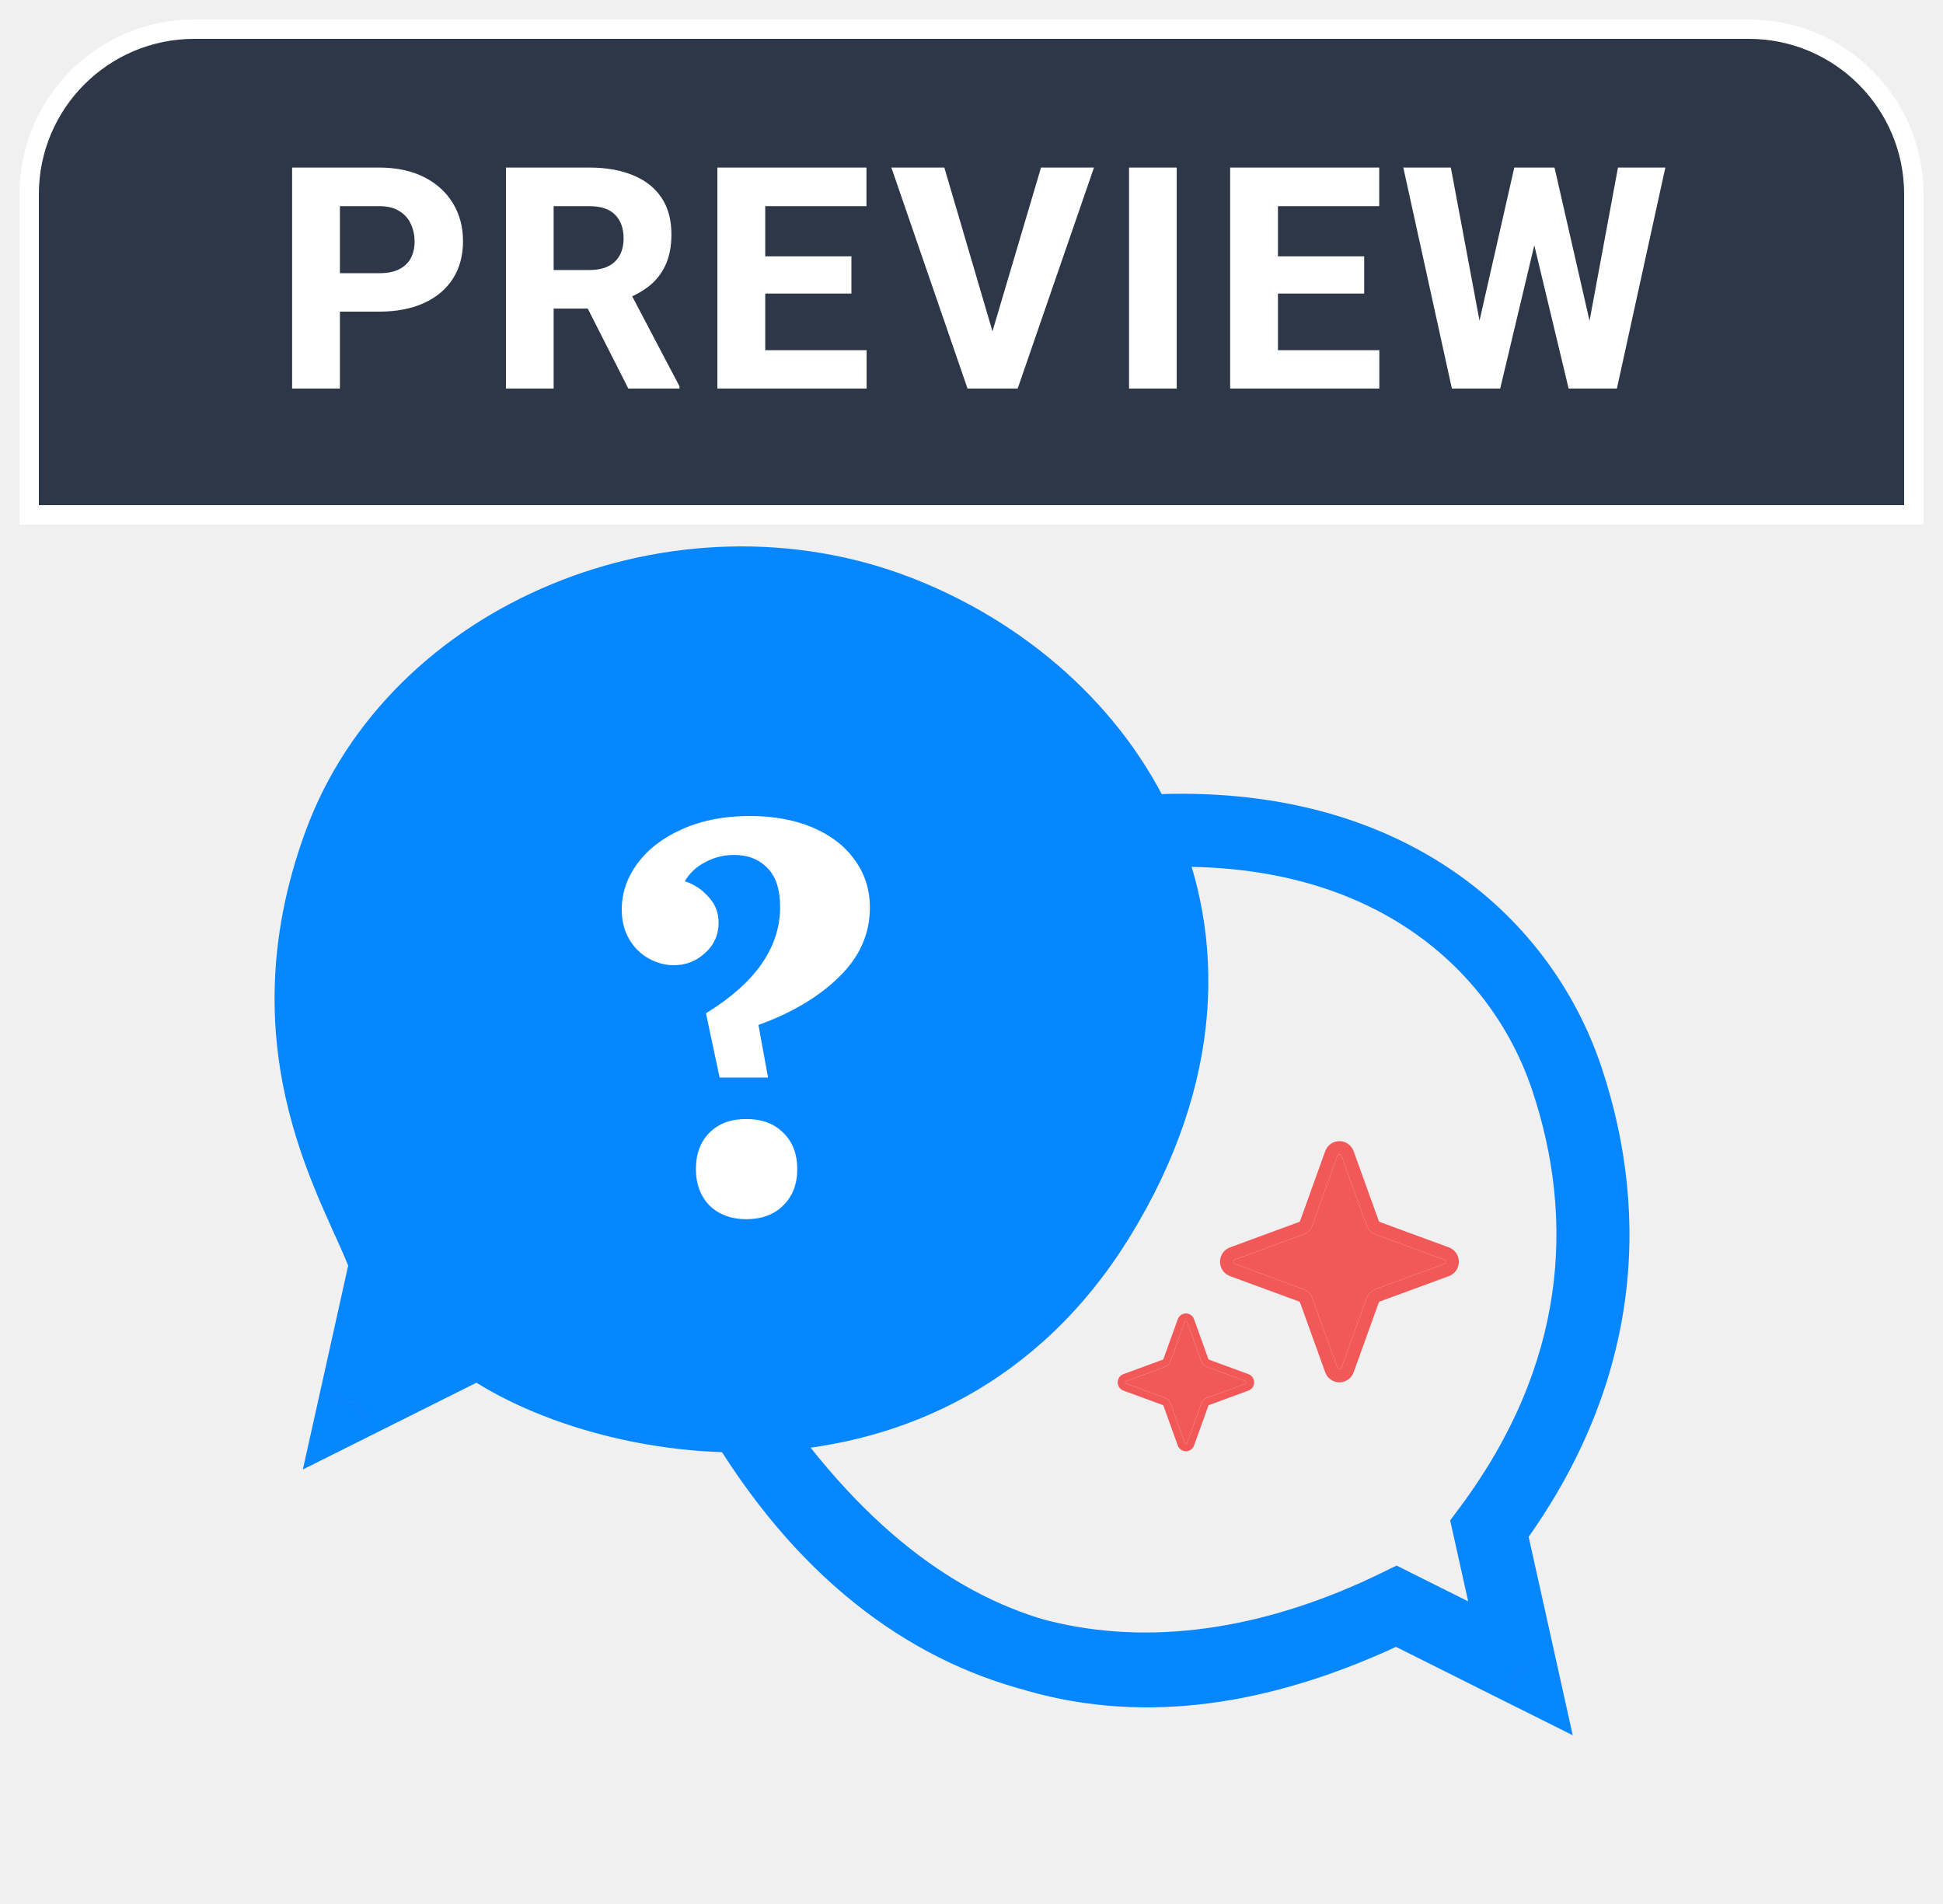
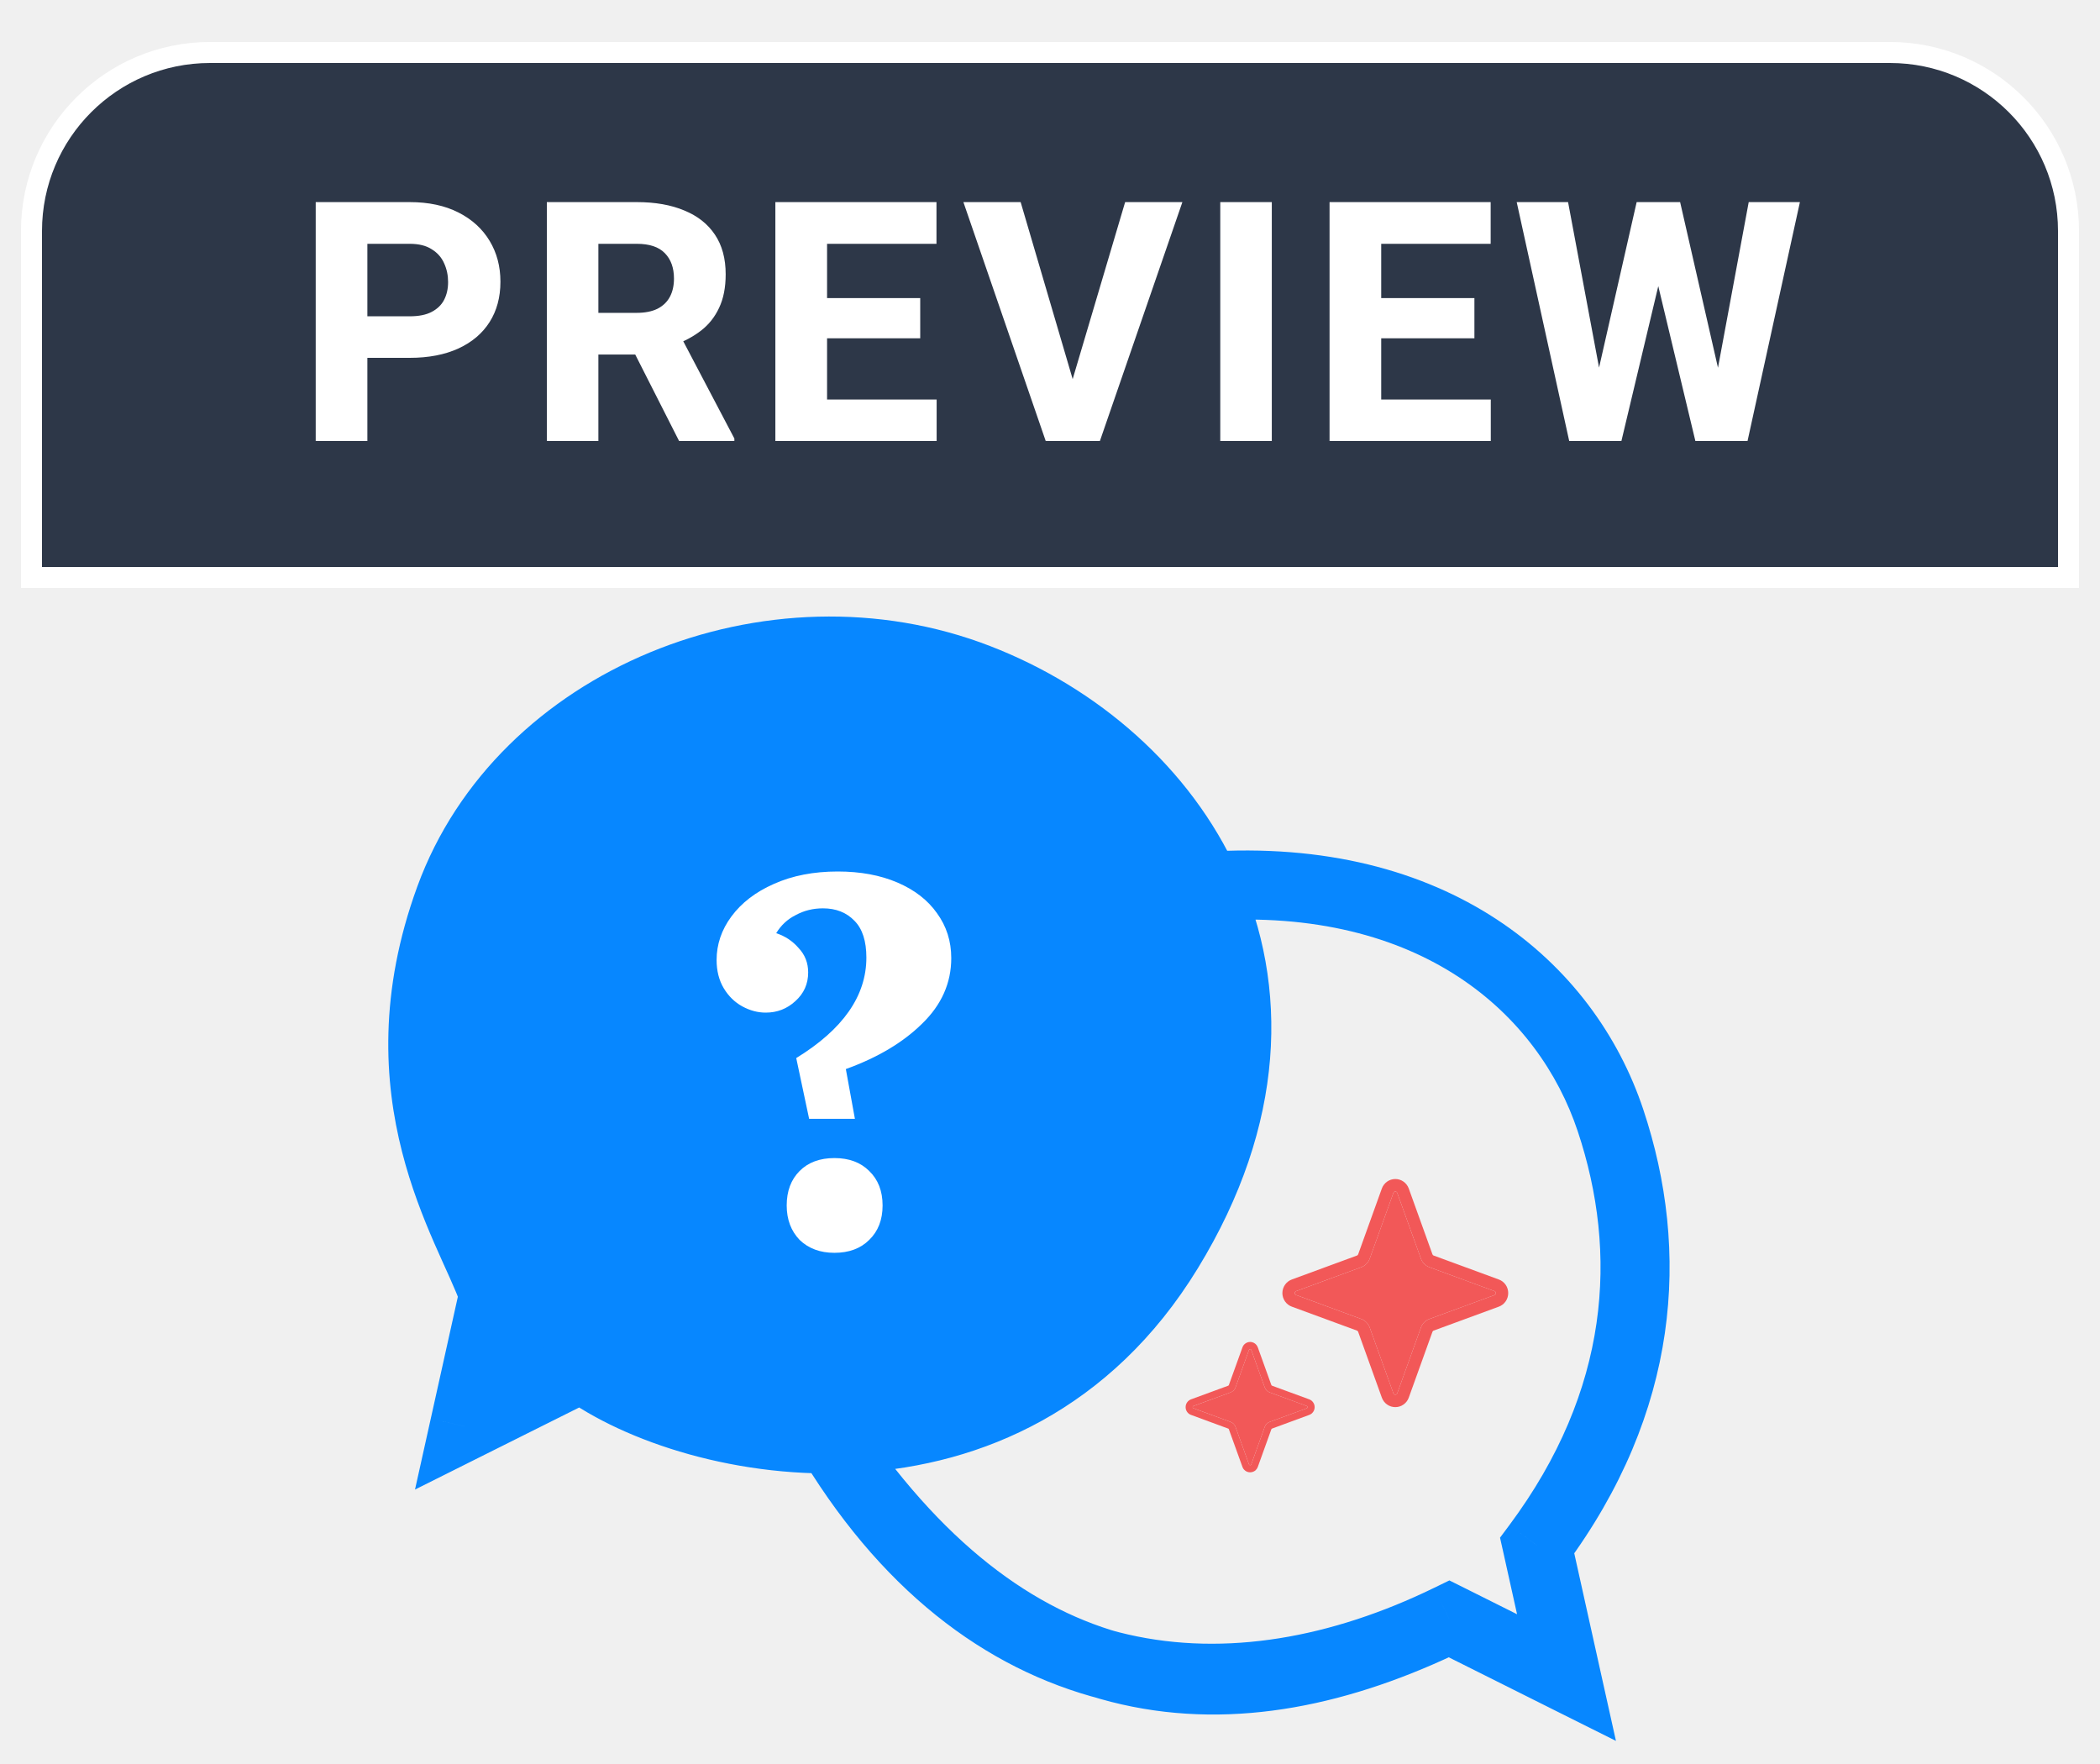
- <svg xmlns="http://www.w3.org/2000/svg" width="50" height="49" viewBox="0 0 50 49" fill="none">
-   <path d="M37.285 32.102L35.512 31.45C35.505 31.448 35.498 31.443 35.492 31.437C35.486 31.432 35.482 31.425 35.479 31.417L34.834 29.627C34.807 29.551 34.757 29.485 34.692 29.439C34.626 29.392 34.548 29.368 34.468 29.368C34.388 29.368 34.31 29.392 34.245 29.439C34.179 29.485 34.129 29.551 34.102 29.627L33.457 31.417C33.455 31.425 33.45 31.432 33.445 31.437C33.439 31.443 33.432 31.448 33.425 31.45L31.652 32.102C31.577 32.129 31.512 32.179 31.466 32.246C31.42 32.312 31.395 32.391 31.395 32.471C31.395 32.552 31.42 32.631 31.466 32.697C31.512 32.764 31.577 32.814 31.652 32.841L33.425 33.493C33.432 33.495 33.439 33.5 33.445 33.505C33.45 33.511 33.455 33.518 33.457 33.526L34.102 35.316C34.129 35.392 34.179 35.458 34.245 35.504C34.31 35.55 34.388 35.575 34.468 35.575C34.548 35.575 34.626 35.55 34.692 35.504C34.757 35.458 34.807 35.392 34.834 35.316L35.479 33.526C35.482 33.518 35.486 33.511 35.492 33.505C35.498 33.5 35.505 33.495 35.512 33.493L37.285 32.841C37.36 32.814 37.425 32.764 37.471 32.697C37.516 32.631 37.541 32.552 37.541 32.471C37.541 32.391 37.516 32.312 37.471 32.246C37.425 32.179 37.36 32.129 37.285 32.102ZM37.17 32.525L35.397 33.176C35.344 33.196 35.295 33.227 35.255 33.268C35.215 33.308 35.184 33.357 35.164 33.411L34.52 35.202C34.515 35.212 34.508 35.221 34.499 35.227C34.49 35.233 34.479 35.236 34.468 35.236C34.457 35.236 34.447 35.233 34.438 35.227C34.428 35.221 34.421 35.212 34.417 35.202L33.772 33.411C33.753 33.357 33.722 33.308 33.682 33.268C33.641 33.227 33.593 33.196 33.539 33.176L31.767 32.523C31.756 32.519 31.748 32.512 31.742 32.503C31.736 32.493 31.733 32.483 31.733 32.471C31.733 32.46 31.736 32.45 31.742 32.44C31.748 32.431 31.756 32.424 31.767 32.42L33.539 31.769C33.593 31.749 33.641 31.718 33.682 31.677C33.722 31.636 33.753 31.587 33.772 31.533L34.417 29.742C34.421 29.732 34.428 29.724 34.438 29.718C34.447 29.711 34.457 29.708 34.468 29.708C34.479 29.708 34.49 29.711 34.499 29.718C34.508 29.724 34.515 29.732 34.52 29.742L35.164 31.533C35.184 31.587 35.215 31.636 35.255 31.677C35.295 31.718 35.344 31.749 35.397 31.769L37.17 32.42C37.18 32.424 37.189 32.431 37.195 32.44C37.201 32.45 37.204 32.46 37.204 32.471C37.204 32.483 37.201 32.493 37.195 32.503C37.189 32.512 37.18 32.519 37.17 32.523V32.525Z" fill="#F25858" />
-   <path d="M37.17 32.525L35.397 33.176C35.344 33.196 35.295 33.227 35.255 33.268C35.215 33.308 35.184 33.357 35.164 33.411L34.52 35.202C34.515 35.212 34.508 35.221 34.499 35.227C34.49 35.233 34.479 35.236 34.468 35.236C34.457 35.236 34.447 35.233 34.438 35.227C34.428 35.221 34.421 35.212 34.417 35.202L33.772 33.411C33.753 33.357 33.722 33.308 33.682 33.268C33.641 33.227 33.593 33.196 33.539 33.176L31.767 32.523C31.756 32.519 31.748 32.512 31.742 32.503C31.736 32.493 31.733 32.483 31.733 32.471C31.733 32.46 31.736 32.45 31.742 32.44C31.748 32.431 31.756 32.424 31.767 32.42L33.539 31.769C33.593 31.749 33.641 31.718 33.682 31.677C33.722 31.636 33.753 31.587 33.772 31.533L34.417 29.742C34.421 29.732 34.428 29.724 34.438 29.718C34.447 29.711 34.457 29.708 34.468 29.708C34.479 29.708 34.49 29.711 34.499 29.718C34.508 29.724 34.515 29.732 34.52 29.742L35.164 31.533C35.184 31.587 35.215 31.636 35.255 31.677C35.295 31.718 35.344 31.749 35.397 31.769L37.17 32.42C37.18 32.424 37.189 32.431 37.195 32.44C37.201 32.45 37.204 32.46 37.204 32.471C37.204 32.483 37.201 32.493 37.195 32.503C37.189 32.512 37.18 32.519 37.17 32.523V32.525Z" fill="#F25858" />
-   <path d="M32.127 35.364L31.114 34.992C31.11 34.99 31.106 34.988 31.102 34.984C31.099 34.981 31.097 34.977 31.095 34.973L30.727 33.95C30.711 33.906 30.683 33.869 30.645 33.842C30.608 33.816 30.563 33.802 30.518 33.802C30.472 33.802 30.427 33.816 30.39 33.842C30.352 33.869 30.324 33.906 30.308 33.95L29.94 34.973C29.938 34.977 29.936 34.981 29.933 34.984C29.929 34.988 29.925 34.99 29.921 34.992L28.908 35.364C28.865 35.38 28.828 35.408 28.802 35.446C28.776 35.484 28.762 35.529 28.762 35.575C28.762 35.621 28.776 35.666 28.802 35.704C28.828 35.742 28.865 35.771 28.908 35.787L29.921 36.159C29.925 36.16 29.929 36.163 29.933 36.166C29.936 36.169 29.938 36.173 29.94 36.178L30.308 37.201C30.324 37.244 30.352 37.282 30.39 37.308C30.427 37.335 30.472 37.349 30.518 37.349C30.563 37.349 30.608 37.335 30.645 37.308C30.683 37.282 30.711 37.244 30.727 37.201L31.095 36.178C31.097 36.173 31.099 36.169 31.102 36.166C31.106 36.163 31.11 36.16 31.114 36.159L32.127 35.787C32.17 35.771 32.207 35.742 32.233 35.704C32.259 35.666 32.273 35.621 32.273 35.575C32.273 35.529 32.259 35.484 32.233 35.446C32.207 35.408 32.17 35.38 32.127 35.364ZM32.061 35.606L31.049 35.978C31.018 35.989 30.99 36.007 30.967 36.03C30.944 36.053 30.926 36.081 30.915 36.112L30.547 37.136C30.544 37.141 30.54 37.146 30.535 37.15C30.53 37.153 30.524 37.155 30.518 37.155C30.511 37.155 30.505 37.153 30.5 37.15C30.495 37.146 30.491 37.141 30.488 37.136L30.12 36.112C30.109 36.081 30.091 36.053 30.068 36.03C30.045 36.007 30.017 35.989 29.987 35.978L28.974 35.605C28.968 35.602 28.963 35.598 28.96 35.593C28.956 35.588 28.954 35.582 28.954 35.575C28.954 35.569 28.956 35.563 28.96 35.557C28.963 35.552 28.968 35.548 28.974 35.546L29.987 35.174C30.017 35.162 30.045 35.144 30.068 35.121C30.091 35.098 30.109 35.07 30.12 35.039L30.488 34.016C30.491 34.01 30.495 34.005 30.5 34.002C30.505 33.998 30.511 33.996 30.518 33.996C30.524 33.996 30.53 33.998 30.535 34.002C30.54 34.005 30.544 34.01 30.547 34.016L30.915 35.039C30.926 35.07 30.944 35.098 30.967 35.121C30.99 35.144 31.018 35.162 31.049 35.174L32.061 35.546C32.067 35.548 32.072 35.552 32.075 35.557C32.079 35.563 32.081 35.569 32.081 35.575C32.081 35.582 32.079 35.588 32.075 35.593C32.072 35.598 32.067 35.603 32.061 35.606Z" fill="#F25858" />
-   <path d="M32.061 35.606L31.049 35.978C31.018 35.989 30.99 36.007 30.967 36.03C30.944 36.053 30.926 36.081 30.915 36.112L30.547 37.136C30.544 37.141 30.54 37.146 30.535 37.15C30.53 37.153 30.524 37.155 30.518 37.155C30.511 37.155 30.505 37.153 30.5 37.15C30.495 37.146 30.491 37.141 30.488 37.136L30.12 36.112C30.109 36.081 30.091 36.053 30.068 36.03C30.045 36.007 30.017 35.989 29.987 35.978L28.974 35.605C28.968 35.602 28.963 35.598 28.96 35.593C28.956 35.588 28.954 35.582 28.954 35.575C28.954 35.569 28.956 35.563 28.96 35.557C28.963 35.552 28.968 35.548 28.974 35.546L29.987 35.174C30.017 35.162 30.045 35.144 30.068 35.121C30.091 35.098 30.109 35.07 30.12 35.039L30.488 34.016C30.491 34.01 30.495 34.005 30.5 34.002C30.505 33.998 30.511 33.996 30.518 33.996C30.524 33.996 30.53 33.998 30.535 34.002C30.54 34.005 30.544 34.01 30.547 34.016L30.915 35.039C30.926 35.07 30.944 35.098 30.967 35.121C30.99 35.144 31.018 35.162 31.049 35.174L32.061 35.546C32.067 35.548 32.072 35.552 32.075 35.557C32.079 35.563 32.081 35.569 32.081 35.575C32.081 35.582 32.079 35.588 32.075 35.593C32.072 35.598 32.067 35.603 32.061 35.606Z" fill="#F25858" />
-   <path d="M9.139 36.095L9.937 32.503C9.263 30.533 6.778 27.098 8.74 21.729C10.702 16.359 17.48 13.566 23.106 15.743C25.826 16.795 28.145 18.805 29.324 21.404C30.584 24.182 30.541 27.632 28.294 31.306C23.943 38.417 15.391 36.76 12.331 34.498L9.139 36.095Z" fill="#0787FF" />
-   <path d="M9.937 32.503L10.854 32.707L10.912 32.449L10.826 32.199L9.937 32.503ZM9.139 36.095L8.222 35.891L7.793 37.818L9.559 36.935L9.139 36.095ZM12.331 34.498L12.89 33.743L12.427 33.4L11.911 33.658L12.331 34.498ZM28.294 31.306L27.492 30.816L27.492 30.816L28.294 31.306ZM23.106 15.743L22.767 16.619L22.767 16.619L23.106 15.743ZM38.329 39.343L37.575 38.782L37.318 39.127L37.411 39.547L38.329 39.343ZM39.127 42.934L38.706 43.775L40.472 44.657L40.044 42.73L39.127 42.934ZM35.934 41.338L36.354 40.498L35.94 40.29L35.523 40.493L35.934 41.338ZM19.174 36.549L19.949 36.018L18.372 37.04L19.174 36.549ZM29.324 21.404L28.468 21.792L29.324 21.404ZM9.02 32.299L8.222 35.891L10.056 36.298L10.854 32.707L9.02 32.299ZM9.559 36.935L12.752 35.339L11.911 33.658L8.719 35.254L9.559 36.935ZM11.773 35.254C13.496 36.528 16.623 37.559 19.887 37.355C23.204 37.147 26.734 35.656 29.095 31.796L27.492 30.816C25.503 34.068 22.581 35.303 19.77 35.479C16.905 35.658 14.226 34.73 12.89 33.743L11.773 35.254ZM23.445 14.866C17.383 12.52 10.019 15.489 7.857 21.406L9.622 22.051C11.384 17.228 17.577 14.611 22.767 16.619L23.445 14.866ZM7.857 21.406C5.747 27.181 8.458 31.084 9.048 32.807L10.826 32.199C10.067 29.981 7.809 27.015 9.622 22.051L7.857 21.406ZM37.411 39.547L38.209 43.138L40.044 42.73L39.246 39.139L37.411 39.547ZM39.547 42.094L36.354 40.498L35.514 42.178L38.706 43.775L39.547 42.094ZM35.523 40.493C32.734 41.851 29.853 42.367 27.2 41.763C24.568 41.163 22.039 39.433 19.975 36.059L18.372 37.04C20.659 40.777 23.584 42.866 26.782 43.595C29.959 44.319 33.283 43.674 36.346 42.183L35.523 40.493ZM39.432 28.067C40.539 31.388 40.306 35.11 37.575 38.782L39.082 39.904C42.206 35.705 42.503 31.335 41.215 27.473L39.432 28.067ZM29.387 22.342C35.189 21.951 38.376 24.898 39.432 28.067L41.215 27.473C39.877 23.459 35.881 20.021 29.261 20.467L29.387 22.342ZM29.095 31.796C31.491 27.88 31.579 24.101 30.18 21.016L28.468 21.792C29.589 24.263 29.591 27.385 27.492 30.816L29.095 31.796ZM30.18 21.016C28.886 18.163 26.362 15.995 23.445 14.866L22.767 16.619C25.29 17.595 27.404 19.447 28.468 21.792L30.18 21.016ZM35.523 40.493C32.714 41.861 29.998 42.411 27.442 41.832C24.899 41.257 22.354 39.529 19.949 36.018L18.399 37.08C20.994 40.868 23.903 42.959 27.027 43.665C30.138 44.369 33.303 43.664 36.346 42.183L35.523 40.493Z" fill="#0787FF" />
-   <path d="M19.296 21C19.911 21 20.451 21.1 20.919 21.299C21.386 21.499 21.745 21.777 21.996 22.133C22.255 22.488 22.385 22.896 22.385 23.356C22.385 24.033 22.121 24.628 21.593 25.14C21.074 25.652 20.382 26.064 19.517 26.377L19.764 27.73H18.518L18.167 26.077C19.439 25.296 20.075 24.385 20.075 23.343C20.075 22.892 19.967 22.558 19.75 22.341C19.534 22.115 19.249 22.002 18.894 22.002C18.626 22.002 18.379 22.063 18.154 22.185C17.929 22.297 17.752 22.462 17.622 22.679C17.864 22.758 18.068 22.892 18.232 23.083C18.405 23.265 18.492 23.486 18.492 23.747C18.492 24.059 18.375 24.32 18.141 24.528C17.916 24.736 17.648 24.84 17.337 24.84C17.12 24.84 16.908 24.784 16.701 24.671C16.493 24.558 16.324 24.393 16.195 24.177C16.065 23.959 16 23.703 16 23.408C16 22.983 16.134 22.588 16.402 22.224C16.679 21.851 17.064 21.555 17.557 21.338C18.059 21.113 18.639 21 19.296 21ZM20.516 30.087C20.516 30.477 20.395 30.79 20.153 31.024C19.919 31.258 19.603 31.376 19.206 31.376C18.816 31.376 18.5 31.258 18.258 31.024C18.024 30.781 17.908 30.469 17.908 30.087C17.908 29.696 18.024 29.384 18.258 29.149C18.492 28.915 18.808 28.798 19.206 28.798C19.603 28.798 19.919 28.915 20.153 29.149C20.395 29.384 20.516 29.696 20.516 30.087Z" fill="white" />
-   <path d="M1 13.25H0.75V13V5C0.75 2.653 2.653 0.75 5 0.75H45C47.347 0.75 49.25 2.653 49.25 5V13V13.25H49H1Z" fill="#2D3748" stroke="white" stroke-width="0.5" />
-   <path d="M8.325 8.02V7.031H9.755C9.971 7.031 10.146 6.996 10.278 6.926C10.414 6.855 10.513 6.759 10.575 6.637C10.638 6.514 10.669 6.374 10.669 6.215C10.669 6.056 10.638 5.908 10.575 5.77C10.513 5.629 10.414 5.517 10.278 5.434C10.146 5.348 9.971 5.305 9.755 5.305H8.747V10H7.517V4.312H9.755C10.205 4.312 10.592 4.395 10.915 4.559C11.238 4.723 11.485 4.948 11.657 5.234C11.829 5.518 11.915 5.842 11.915 6.207C11.915 6.577 11.829 6.897 11.657 7.168C11.485 7.439 11.238 7.648 10.915 7.797C10.592 7.945 10.205 8.02 9.755 8.02H8.325ZM15.161 4.312C15.601 4.312 15.979 4.379 16.294 4.512C16.611 4.642 16.855 4.835 17.024 5.09C17.193 5.342 17.278 5.656 17.278 6.031C17.278 6.344 17.226 6.609 17.122 6.828C17.02 7.047 16.877 7.228 16.692 7.371C16.507 7.514 16.29 7.63 16.04 7.719L15.649 7.941H13.825L13.817 6.949H15.157C15.355 6.949 15.52 6.917 15.653 6.852C15.786 6.784 15.885 6.689 15.95 6.566C16.015 6.444 16.047 6.299 16.047 6.133C16.047 5.878 15.975 5.676 15.829 5.527C15.685 5.379 15.463 5.305 15.161 5.305H14.247V10H13.02V4.312H15.161ZM14.887 7.473L16.184 7.465L17.485 9.941V10H16.169L14.887 7.473ZM22.301 10H19.297V9.012H22.301V10ZM19.692 10H18.461V4.312H19.692V10ZM21.91 7.555H19.297V6.598H21.91V7.555ZM22.297 5.305H19.297V4.312H22.297V5.305ZM26.789 4.312H28.152L26.188 10H25.285L25.477 8.738L26.789 4.312ZM25.602 8.738L25.801 10H24.898L22.938 4.312H24.301L25.602 8.738ZM30.281 10H29.054V4.312H30.281V10ZM35.495 10H32.492V9.012H35.495V10ZM32.886 10H31.656V4.312H32.886V10ZM35.105 7.555H32.492V6.598H35.105V7.555ZM35.492 5.305H32.492V4.312H35.492V5.305ZM38.968 4.312H39.624L39.8 4.98L38.605 10H37.894L37.847 9.246L38.968 4.312ZM38.261 9.258L38.148 10H37.362L36.112 4.312H37.335L38.261 9.258ZM41.636 4.312H42.855L41.608 10H40.819L40.722 9.238L41.636 4.312ZM41.136 9.27L41.077 10H40.366L39.163 4.977L39.355 4.312H40.003L41.136 9.27Z" fill="white" />
+ <svg xmlns="http://www.w3.org/2000/svg" width="50" height="42" viewBox="0 0 50 42" fill="none">
+   <path d="M35.686 30.464L34.135 29.894C34.128 29.892 34.122 29.888 34.117 29.883C34.113 29.878 34.109 29.872 34.106 29.865L33.542 28.298C33.518 28.232 33.475 28.175 33.417 28.134C33.36 28.093 33.292 28.072 33.222 28.072C33.152 28.072 33.084 28.093 33.026 28.134C32.969 28.175 32.925 28.232 32.901 28.298L32.337 29.865C32.335 29.872 32.331 29.878 32.326 29.883C32.321 29.888 32.315 29.892 32.309 29.894L30.758 30.464C30.692 30.488 30.635 30.532 30.595 30.59C30.555 30.648 30.533 30.717 30.533 30.788C30.533 30.858 30.555 30.927 30.595 30.985C30.635 31.043 30.692 31.087 30.758 31.111L32.309 31.681C32.315 31.683 32.321 31.687 32.326 31.692C32.331 31.697 32.335 31.703 32.337 31.71L32.901 33.277C32.925 33.343 32.969 33.401 33.026 33.441C33.084 33.482 33.152 33.503 33.222 33.503C33.292 33.503 33.36 33.482 33.417 33.441C33.475 33.401 33.518 33.343 33.542 33.277L34.106 31.71C34.109 31.703 34.113 31.697 34.117 31.692C34.122 31.687 34.128 31.683 34.135 31.681L35.686 31.111C35.752 31.087 35.809 31.043 35.849 30.985C35.889 30.927 35.91 30.858 35.91 30.788C35.91 30.717 35.889 30.648 35.849 30.59C35.809 30.532 35.752 30.488 35.686 30.464ZM35.586 30.834L34.035 31.404C33.988 31.421 33.945 31.448 33.91 31.484C33.875 31.52 33.848 31.563 33.831 31.61L33.267 33.177C33.263 33.186 33.257 33.193 33.249 33.199C33.241 33.204 33.231 33.207 33.222 33.207C33.212 33.207 33.203 33.204 33.195 33.199C33.187 33.193 33.181 33.186 33.177 33.177L32.613 31.61C32.596 31.563 32.569 31.52 32.533 31.484C32.498 31.448 32.456 31.421 32.409 31.404L30.858 30.833C30.849 30.829 30.841 30.823 30.836 30.815C30.831 30.807 30.828 30.797 30.828 30.788C30.828 30.778 30.831 30.768 30.836 30.76C30.841 30.752 30.849 30.746 30.858 30.742L32.409 30.172C32.456 30.155 32.498 30.128 32.533 30.092C32.569 30.057 32.596 30.014 32.613 29.966L33.177 28.4C33.181 28.391 33.187 28.383 33.195 28.378C33.203 28.372 33.212 28.37 33.222 28.37C33.231 28.37 33.241 28.372 33.249 28.378C33.257 28.383 33.263 28.391 33.267 28.4L33.831 29.966C33.848 30.014 33.875 30.057 33.91 30.092C33.945 30.128 33.988 30.155 34.035 30.172L35.586 30.742C35.595 30.746 35.602 30.752 35.607 30.76C35.613 30.768 35.615 30.778 35.615 30.788C35.615 30.797 35.613 30.807 35.607 30.815C35.602 30.823 35.595 30.829 35.586 30.833V30.834Z" fill="#F25858" />
+   <path d="M35.586 30.834L34.035 31.404C33.988 31.421 33.945 31.448 33.91 31.484C33.875 31.52 33.848 31.563 33.831 31.61L33.267 33.177C33.263 33.186 33.257 33.193 33.249 33.199C33.241 33.204 33.231 33.207 33.222 33.207C33.212 33.207 33.203 33.204 33.195 33.199C33.187 33.193 33.181 33.186 33.177 33.177L32.613 31.61C32.596 31.563 32.569 31.52 32.533 31.484C32.498 31.448 32.456 31.421 32.409 31.404L30.858 30.833C30.849 30.829 30.841 30.823 30.836 30.815C30.831 30.807 30.828 30.797 30.828 30.788C30.828 30.778 30.831 30.768 30.836 30.76C30.841 30.752 30.849 30.746 30.858 30.742L32.409 30.172C32.456 30.155 32.498 30.128 32.533 30.092C32.569 30.057 32.596 30.014 32.613 29.966L33.177 28.4C33.181 28.391 33.187 28.383 33.195 28.378C33.203 28.372 33.212 28.37 33.222 28.37C33.231 28.37 33.241 28.372 33.249 28.378C33.257 28.383 33.263 28.391 33.267 28.4L33.831 29.966C33.848 30.014 33.875 30.057 33.91 30.092C33.945 30.128 33.988 30.155 34.035 30.172L35.586 30.742C35.595 30.746 35.602 30.752 35.607 30.76C35.613 30.768 35.615 30.778 35.615 30.788C35.615 30.797 35.613 30.807 35.607 30.815C35.602 30.823 35.595 30.829 35.586 30.833V30.834Z" fill="#F25858" />
+   <path d="M31.173 33.318L30.287 32.993C30.283 32.991 30.28 32.989 30.277 32.986C30.274 32.983 30.272 32.98 30.27 32.976L29.948 32.081C29.934 32.043 29.909 32.01 29.877 31.987C29.844 31.964 29.805 31.951 29.765 31.951C29.725 31.951 29.686 31.964 29.653 31.987C29.62 32.01 29.595 32.043 29.582 32.081L29.259 32.976C29.258 32.98 29.256 32.983 29.253 32.986C29.25 32.989 29.247 32.991 29.243 32.993L28.357 33.318C28.319 33.332 28.287 33.357 28.264 33.391C28.241 33.423 28.229 33.463 28.229 33.503C28.229 33.544 28.241 33.583 28.264 33.616C28.287 33.649 28.319 33.675 28.357 33.688L29.243 34.014C29.247 34.015 29.25 34.017 29.253 34.02C29.256 34.023 29.258 34.027 29.259 34.031L29.582 34.926C29.595 34.964 29.62 34.996 29.653 35.02C29.686 35.043 29.725 35.055 29.765 35.055C29.805 35.055 29.844 35.043 29.877 35.02C29.909 34.996 29.934 34.964 29.948 34.926L30.27 34.031C30.272 34.027 30.274 34.023 30.277 34.02C30.28 34.017 30.283 34.015 30.287 34.014L31.173 33.688C31.211 33.675 31.243 33.649 31.266 33.616C31.289 33.583 31.301 33.544 31.301 33.503C31.301 33.463 31.289 33.423 31.266 33.391C31.243 33.357 31.211 33.332 31.173 33.318ZM31.116 33.53L30.23 33.855C30.203 33.865 30.178 33.881 30.158 33.901C30.138 33.922 30.123 33.946 30.113 33.973L29.791 34.869C29.788 34.874 29.785 34.878 29.78 34.881C29.776 34.884 29.77 34.886 29.765 34.886C29.759 34.886 29.754 34.884 29.75 34.881C29.745 34.878 29.741 34.874 29.739 34.869L29.417 33.973C29.407 33.946 29.392 33.922 29.372 33.901C29.351 33.881 29.327 33.865 29.3 33.855L28.414 33.529C28.409 33.527 28.405 33.523 28.402 33.519C28.399 33.514 28.397 33.509 28.397 33.503C28.397 33.498 28.399 33.492 28.402 33.488C28.405 33.483 28.409 33.48 28.414 33.477L29.3 33.152C29.327 33.142 29.351 33.126 29.372 33.106C29.392 33.086 29.407 33.061 29.417 33.034L29.739 32.139C29.741 32.134 29.745 32.129 29.75 32.126C29.754 32.123 29.759 32.122 29.765 32.122C29.77 32.122 29.776 32.123 29.78 32.126C29.785 32.129 29.788 32.134 29.791 32.139L30.113 33.034C30.123 33.061 30.138 33.086 30.158 33.106C30.178 33.126 30.203 33.142 30.23 33.152L31.116 33.477C31.121 33.48 31.125 33.483 31.128 33.488C31.131 33.492 31.133 33.498 31.133 33.503C31.133 33.509 31.131 33.514 31.128 33.519C31.125 33.523 31.121 33.528 31.116 33.53Z" fill="#F25858" />
+   <path d="M31.116 33.53L30.23 33.855C30.203 33.865 30.178 33.881 30.158 33.901C30.138 33.922 30.123 33.946 30.113 33.973L29.791 34.869C29.788 34.874 29.785 34.878 29.78 34.881C29.776 34.884 29.77 34.886 29.765 34.886C29.759 34.886 29.754 34.884 29.75 34.881C29.745 34.878 29.741 34.874 29.739 34.869L29.417 33.973C29.407 33.946 29.392 33.922 29.372 33.901C29.351 33.881 29.327 33.865 29.3 33.855L28.414 33.529C28.409 33.527 28.405 33.523 28.402 33.519C28.399 33.514 28.397 33.509 28.397 33.503C28.397 33.498 28.399 33.492 28.402 33.488C28.405 33.483 28.409 33.48 28.414 33.477L29.3 33.152C29.327 33.142 29.351 33.126 29.372 33.106C29.392 33.086 29.407 33.061 29.417 33.034L29.739 32.139C29.741 32.134 29.745 32.129 29.75 32.126C29.754 32.123 29.759 32.122 29.765 32.122C29.77 32.122 29.776 32.123 29.78 32.126C29.785 32.129 29.788 32.134 29.791 32.139L30.113 33.034C30.123 33.061 30.138 33.086 30.158 33.106C30.178 33.126 30.203 33.142 30.23 33.152L31.116 33.477C31.121 33.48 31.125 33.483 31.128 33.488C31.131 33.492 31.133 33.498 31.133 33.503C31.133 33.509 31.131 33.514 31.128 33.519C31.125 33.523 31.121 33.528 31.116 33.53Z" fill="#F25858" />
+   <path d="M11.059 33.958L11.757 30.815C11.167 29.091 8.993 26.086 10.709 21.387C12.426 16.689 18.357 14.245 23.28 16.15C25.66 17.071 27.689 18.829 28.72 21.104C29.823 23.534 29.786 26.553 27.819 29.768C24.012 35.99 16.529 34.54 13.852 32.561L11.059 33.958Z" fill="#0787FF" />
+   <path d="M11.757 30.815L12.559 30.994L12.61 30.768L12.535 30.549L11.757 30.815ZM11.059 33.958L10.256 33.779L9.881 35.466L11.426 34.693L11.059 33.958ZM13.852 32.561L14.341 31.9L13.935 31.6L13.484 31.826L13.852 32.561ZM27.819 29.768L27.118 29.339L27.118 29.339L27.819 29.768ZM23.28 16.15L22.983 16.916L22.983 16.916L23.28 16.15ZM36.599 36.8L35.94 36.309L35.715 36.611L35.797 36.978L36.599 36.8ZM37.298 39.942L36.93 40.678L38.475 41.45L38.1 39.764L37.298 39.942ZM34.505 38.546L34.872 37.81L34.509 37.629L34.145 37.806L34.505 38.546ZM19.839 34.356L20.517 33.891L19.138 34.785L19.839 34.356ZM28.72 21.104L27.972 21.443L28.72 21.104ZM10.954 30.637L10.256 33.779L11.861 34.136L12.559 30.994L10.954 30.637ZM11.426 34.693L14.22 33.297L13.484 31.826L10.691 33.222L11.426 34.693ZM13.363 33.222C14.871 34.337 17.607 35.239 20.463 35.06C23.366 34.879 26.455 33.574 28.52 30.197L27.118 29.339C25.377 32.184 22.821 33.265 20.361 33.419C17.854 33.576 15.51 32.764 14.341 31.9L13.363 33.222ZM23.576 15.383C18.272 13.33 11.829 15.928 9.937 21.105L11.482 21.67C13.023 17.45 18.442 15.159 22.983 16.916L23.576 15.383ZM9.937 21.105C8.091 26.158 10.463 29.574 10.979 31.081L12.535 30.549C11.871 28.608 9.895 26.013 11.482 21.67L9.937 21.105ZM35.797 36.978L36.495 40.121L38.1 39.764L37.402 36.621L35.797 36.978ZM37.666 39.207L34.872 37.81L34.137 39.281L36.93 40.678L37.666 39.207ZM34.145 37.806C31.704 38.995 29.183 39.447 26.862 38.917C24.559 38.393 22.346 36.879 20.54 33.927L19.138 34.785C21.138 38.055 23.698 39.883 26.497 40.521C29.276 41.154 32.184 40.59 34.864 39.285L34.145 37.806ZM37.565 26.934C38.534 29.84 38.33 33.096 35.94 36.309L37.259 37.291C39.992 33.617 40.252 29.793 39.125 26.414L37.565 26.934ZM28.776 21.924C33.852 21.582 36.641 24.16 37.565 26.934L39.125 26.414C37.955 22.902 34.458 19.893 28.665 20.284L28.776 21.924ZM28.52 30.197C30.617 26.77 30.693 23.463 29.469 20.764L27.972 21.443C28.952 23.605 28.954 26.337 27.118 29.339L28.52 30.197ZM29.469 20.764C28.337 18.268 26.129 16.371 23.576 15.383L22.983 16.916C25.191 17.771 27.041 19.391 27.972 21.443L29.469 20.764ZM34.145 37.806C31.687 39.003 29.311 39.484 27.074 38.978C24.849 38.475 22.622 36.963 20.517 33.891L19.161 34.82C21.432 38.135 23.977 39.964 26.711 40.582C29.433 41.198 32.202 40.581 34.864 39.285L34.145 37.806Z" fill="#0787FF" />
+   <path d="M19.946 20.75C20.484 20.75 20.957 20.837 21.366 21.012C21.774 21.187 22.089 21.43 22.308 21.741C22.535 22.052 22.649 22.409 22.649 22.812C22.649 23.404 22.418 23.924 21.956 24.372C21.502 24.82 20.896 25.181 20.139 25.454L20.355 26.639H19.265L18.958 25.192C20.071 24.509 20.628 23.712 20.628 22.8C20.628 22.405 20.533 22.113 20.344 21.923C20.154 21.726 19.905 21.627 19.594 21.627C19.36 21.627 19.144 21.68 18.947 21.787C18.75 21.885 18.595 22.03 18.481 22.219C18.693 22.288 18.871 22.405 19.015 22.573C19.166 22.732 19.242 22.926 19.242 23.154C19.242 23.427 19.14 23.655 18.936 23.837C18.739 24.019 18.504 24.11 18.232 24.11C18.042 24.11 17.857 24.061 17.675 23.962C17.494 23.863 17.346 23.719 17.232 23.529C17.119 23.34 17.062 23.116 17.062 22.857C17.062 22.485 17.179 22.14 17.414 21.821C17.656 21.494 17.993 21.236 18.425 21.046C18.864 20.849 19.371 20.75 19.946 20.75ZM21.014 28.701C21.014 29.043 20.908 29.316 20.696 29.521C20.491 29.726 20.215 29.829 19.867 29.829C19.526 29.829 19.25 29.726 19.038 29.521C18.834 29.308 18.731 29.035 18.731 28.701C18.731 28.359 18.834 28.086 19.038 27.881C19.242 27.676 19.519 27.573 19.867 27.573C20.215 27.573 20.491 27.676 20.696 27.881C20.908 28.086 21.014 28.359 21.014 28.701Z" fill="white" />
+   <path d="M1 13.75H0.75V13.5V5.5C0.75 3.153 2.653 1.25 5 1.25H45C47.347 1.25 49.25 3.153 49.25 5.5V13.5V13.75H49H1Z" fill="#2D3748" stroke="white" stroke-width="0.5" />
+   <path d="M8.325 8.52V7.531H9.755C9.971 7.531 10.146 7.496 10.278 7.426C10.414 7.355 10.513 7.259 10.575 7.137C10.638 7.014 10.669 6.874 10.669 6.715C10.669 6.556 10.638 6.408 10.575 6.27C10.513 6.129 10.414 6.017 10.278 5.934C10.146 5.848 9.971 5.805 9.755 5.805H8.747V10.5H7.517V4.812H9.755C10.205 4.812 10.592 4.895 10.915 5.059C11.238 5.223 11.485 5.448 11.657 5.734C11.829 6.018 11.915 6.342 11.915 6.707C11.915 7.077 11.829 7.397 11.657 7.668C11.485 7.939 11.238 8.148 10.915 8.297C10.592 8.445 10.205 8.52 9.755 8.52H8.325ZM15.161 4.812C15.601 4.812 15.979 4.879 16.294 5.012C16.611 5.142 16.855 5.335 17.024 5.59C17.193 5.842 17.278 6.156 17.278 6.531C17.278 6.844 17.226 7.109 17.122 7.328C17.02 7.547 16.877 7.728 16.692 7.871C16.507 8.014 16.29 8.13 16.04 8.219L15.649 8.441H13.825L13.817 7.449H15.157C15.355 7.449 15.52 7.417 15.653 7.352C15.786 7.284 15.885 7.189 15.95 7.066C16.015 6.944 16.047 6.799 16.047 6.633C16.047 6.378 15.975 6.176 15.829 6.027C15.685 5.879 15.463 5.805 15.161 5.805H14.247V10.5H13.02V4.812H15.161ZM14.887 7.973L16.184 7.965L17.485 10.441V10.5H16.169L14.887 7.973ZM22.301 10.5H19.297V9.512H22.301V10.5ZM19.692 10.5H18.461V4.812H19.692V10.5ZM21.91 8.055H19.297V7.098H21.91V8.055ZM22.297 5.805H19.297V4.812H22.297V5.805ZM26.789 4.812H28.152L26.188 10.5H25.285L25.477 9.238L26.789 4.812ZM25.602 9.238L25.801 10.5H24.898L22.938 4.812H24.301L25.602 9.238ZM30.281 10.5H29.054V4.812H30.281V10.5ZM35.495 10.5H32.492V9.512H35.495V10.5ZM32.886 10.5H31.656V4.812H32.886V10.5ZM35.105 8.055H32.492V7.098H35.105V8.055ZM35.492 5.805H32.492V4.812H35.492V5.805ZM38.968 4.812H39.624L39.8 5.48L38.605 10.5H37.894L37.847 9.746L38.968 4.812ZM38.261 9.758L38.148 10.5H37.362L36.112 4.812H37.335L38.261 9.758ZM41.636 4.812H42.855L41.608 10.5H40.819L40.722 9.738L41.636 4.812ZM41.136 9.77L41.077 10.5H40.366L39.163 5.477L39.355 4.812H40.003L41.136 9.77Z" fill="white" />
</svg>
